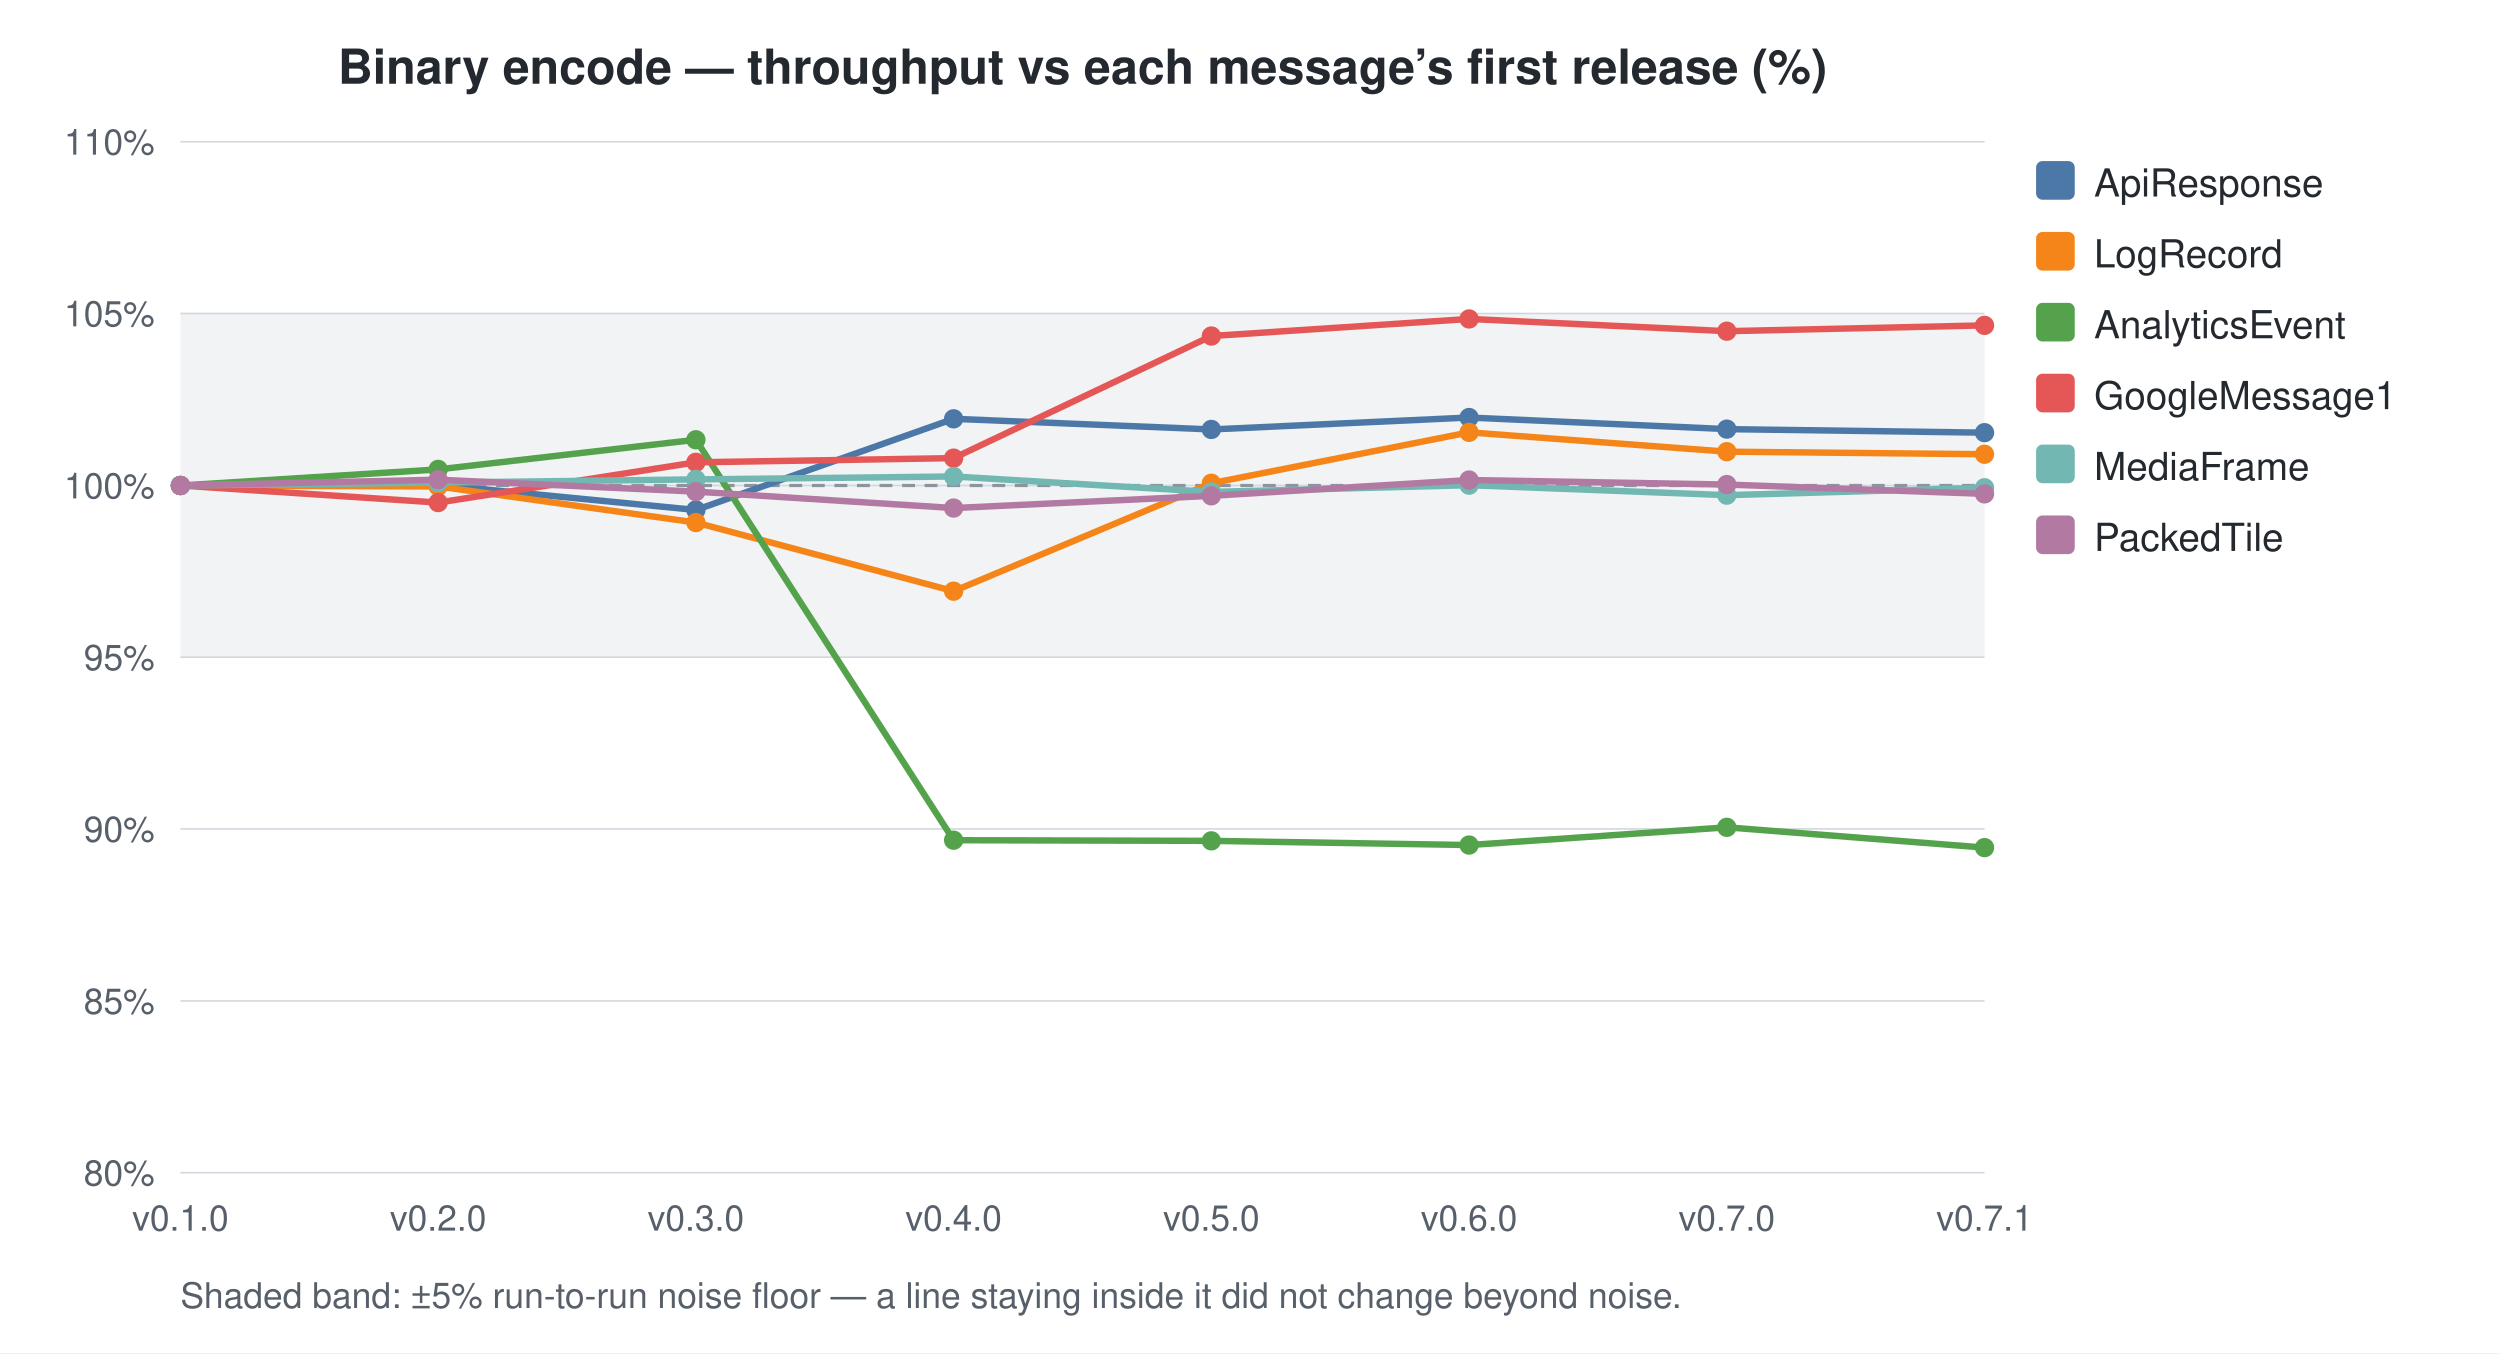
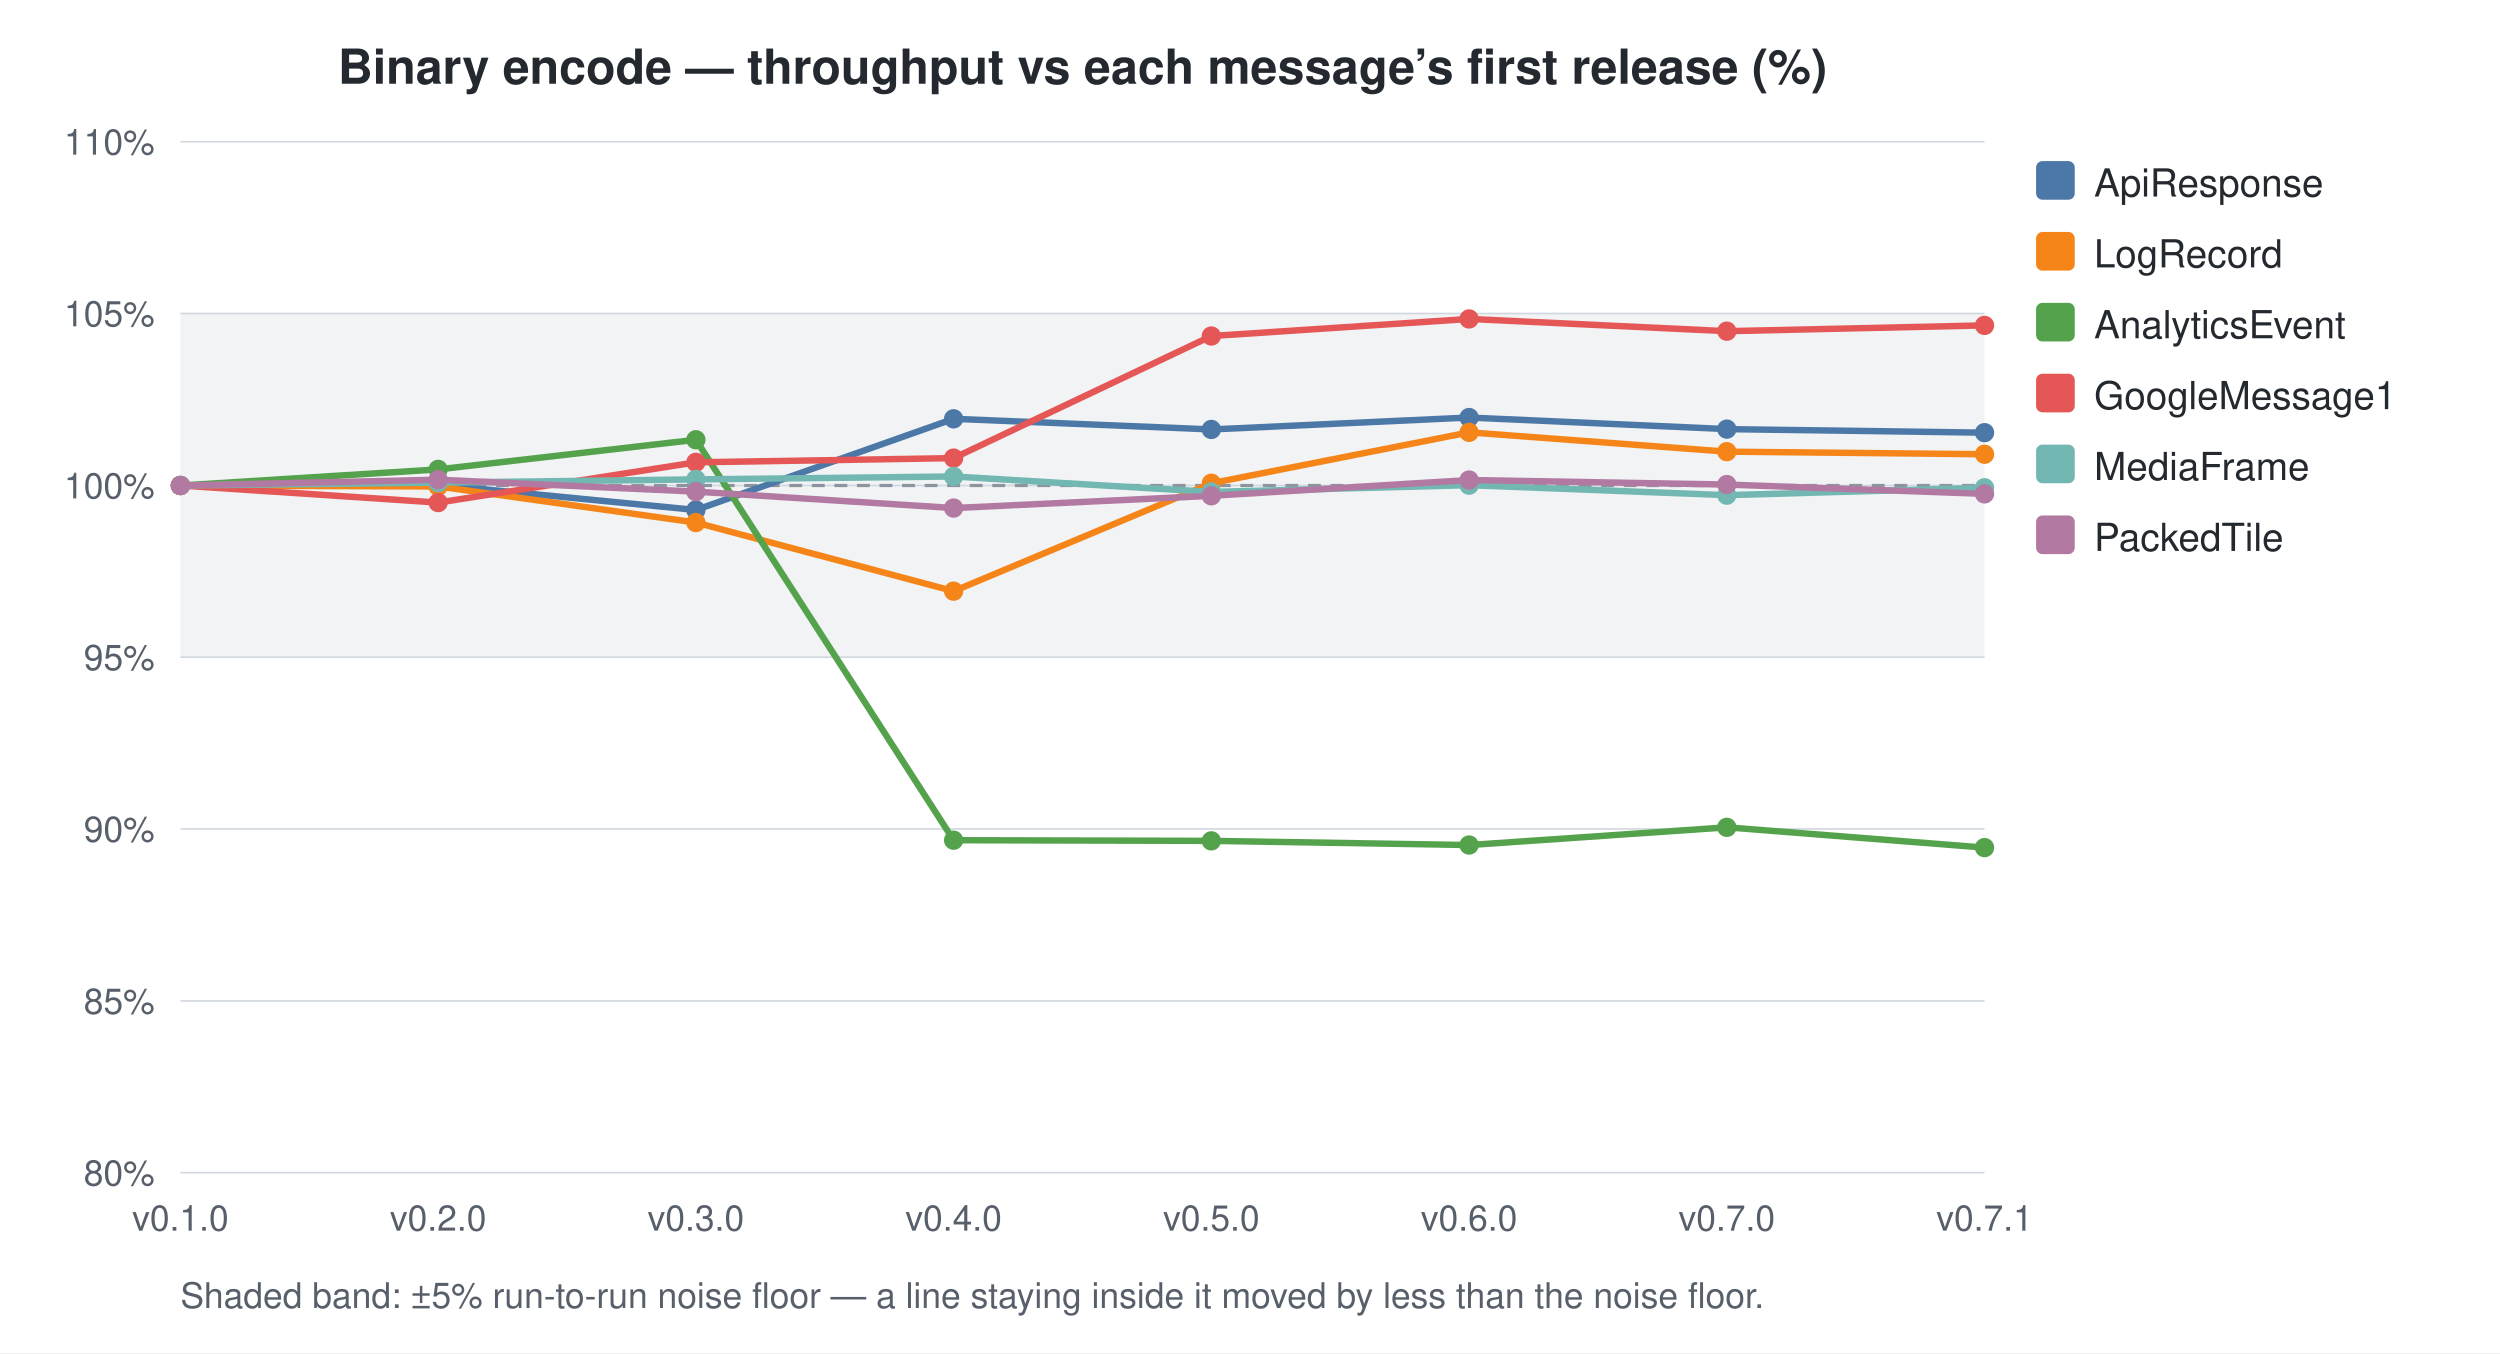
<svg xmlns="http://www.w3.org/2000/svg" width="776" height="420" viewBox="0 0 776 420">
  <style>
    text { font-family: -apple-system, BlinkMacSystemFont, "Segoe UI", Helvetica, Arial, sans-serif; }
    .title { font-size: 15px; font-weight: 600; fill: #24292f; }
    .axis-label { font-size: 11px; fill: #57606a; }
    .legend-text { font-size: 12px; fill: #24292f; }
    .grid { stroke: #d0d7de; stroke-width: 0.5; }
    .baseline { stroke: #8c959f; stroke-width: 1; stroke-dasharray: 4 3; }
    .noise-band { fill: #b1bac4; opacity: 0.18; }
    .footnote { font-size: 11px; fill: #57606a; }
  </style>
  <rect width="100%" height="100%" fill="white" />
  <rect x="56" y="97.3" width="560" height="106.7" class="noise-band" />
  <text x="336.0" y="26" text-anchor="middle" class="title">Binary encode — throughput vs each message’s first release (%)</text>
  <line x1="56" y1="364.0" x2="616" y2="364.0" class="grid" />
  <text x="48" y="368.0" text-anchor="end" class="axis-label">80%</text>
  <line x1="56" y1="310.7" x2="616" y2="310.7" class="grid" />
  <text x="48" y="314.7" text-anchor="end" class="axis-label">85%</text>
  <line x1="56" y1="257.3" x2="616" y2="257.3" class="grid" />
  <text x="48" y="261.3" text-anchor="end" class="axis-label">90%</text>
  <line x1="56" y1="204.0" x2="616" y2="204.0" class="grid" />
  <text x="48" y="208.0" text-anchor="end" class="axis-label">95%</text>
  <line x1="56" y1="150.7" x2="616" y2="150.7" class="grid" />
  <text x="48" y="154.7" text-anchor="end" class="axis-label">100%</text>
  <line x1="56" y1="97.3" x2="616" y2="97.3" class="grid" />
  <text x="48" y="101.3" text-anchor="end" class="axis-label">105%</text>
  <line x1="56" y1="44.0" x2="616" y2="44.0" class="grid" />
  <text x="48" y="48.0" text-anchor="end" class="axis-label">110%</text>
  <line x1="56" y1="150.7" x2="616" y2="150.7" class="baseline" />
  <text x="56.0" y="382" text-anchor="middle" class="axis-label">v0.1.0</text>
  <text x="136.0" y="382" text-anchor="middle" class="axis-label">v0.2.0</text>
  <text x="216.0" y="382" text-anchor="middle" class="axis-label">v0.3.0</text>
  <text x="296.0" y="382" text-anchor="middle" class="axis-label">v0.4.0</text>
  <text x="376.0" y="382" text-anchor="middle" class="axis-label">v0.5.0</text>
  <text x="456.0" y="382" text-anchor="middle" class="axis-label">v0.6.0</text>
  <text x="536.0" y="382" text-anchor="middle" class="axis-label">v0.7.0</text>
  <text x="616.0" y="382" text-anchor="middle" class="axis-label">v0.7.1</text>
  <path d="M56.0,150.7 L136.0,150.5 L216.0,158.3 L296.0,130.0 L376.0,133.3 L456.0,129.6 L536.0,133.2 L616.0,134.3" fill="none" stroke="#4C78A8" stroke-width="2" />
  <circle cx="56.0" cy="150.7" r="3" fill="#4C78A8" />
  <circle cx="136.0" cy="150.5" r="3" fill="#4C78A8" />
  <circle cx="216.0" cy="158.3" r="3" fill="#4C78A8" />
  <circle cx="296.0" cy="130.0" r="3" fill="#4C78A8" />
  <circle cx="376.0" cy="133.3" r="3" fill="#4C78A8" />
  <circle cx="456.0" cy="129.6" r="3" fill="#4C78A8" />
  <circle cx="536.0" cy="133.2" r="3" fill="#4C78A8" />
  <circle cx="616.0" cy="134.3" r="3" fill="#4C78A8" />
  <path d="M56.0,150.7 L136.0,151.0 L216.0,162.2 L296.0,183.5 L376.0,150.0 L456.0,134.2 L536.0,140.2 L616.0,141.0" fill="none" stroke="#F58518" stroke-width="2" />
  <circle cx="56.0" cy="150.7" r="3" fill="#F58518" />
  <circle cx="136.0" cy="151.0" r="3" fill="#F58518" />
  <circle cx="216.0" cy="162.2" r="3" fill="#F58518" />
  <circle cx="296.0" cy="183.5" r="3" fill="#F58518" />
  <circle cx="376.0" cy="150.0" r="3" fill="#F58518" />
  <circle cx="456.0" cy="134.2" r="3" fill="#F58518" />
  <circle cx="536.0" cy="140.2" r="3" fill="#F58518" />
  <circle cx="616.0" cy="141.0" r="3" fill="#F58518" />
  <path d="M56.0,150.7 L136.0,145.7 L216.0,136.5 L296.0,260.8 L376.0,261.0 L456.0,262.3 L536.0,256.8 L616.0,263.1" fill="none" stroke="#54A24B" stroke-width="2" />
  <circle cx="56.0" cy="150.7" r="3" fill="#54A24B" />
  <circle cx="136.0" cy="145.7" r="3" fill="#54A24B" />
  <circle cx="216.0" cy="136.5" r="3" fill="#54A24B" />
  <circle cx="296.0" cy="260.8" r="3" fill="#54A24B" />
  <circle cx="376.0" cy="261.0" r="3" fill="#54A24B" />
  <circle cx="456.0" cy="262.3" r="3" fill="#54A24B" />
  <circle cx="536.0" cy="256.8" r="3" fill="#54A24B" />
  <circle cx="616.0" cy="263.1" r="3" fill="#54A24B" />
  <path d="M56.0,150.7 L136.0,156.0 L216.0,143.5 L296.0,142.2 L376.0,104.3 L456.0,99.0 L536.0,102.8 L616.0,101.0" fill="none" stroke="#E45756" stroke-width="2" />
  <circle cx="56.0" cy="150.7" r="3" fill="#E45756" />
  <circle cx="136.0" cy="156.0" r="3" fill="#E45756" />
  <circle cx="216.0" cy="143.5" r="3" fill="#E45756" />
  <circle cx="296.0" cy="142.2" r="3" fill="#E45756" />
  <circle cx="376.0" cy="104.3" r="3" fill="#E45756" />
  <circle cx="456.0" cy="99.0" r="3" fill="#E45756" />
  <circle cx="536.0" cy="102.8" r="3" fill="#E45756" />
  <circle cx="616.0" cy="101.0" r="3" fill="#E45756" />
  <path d="M56.0,150.7 L136.0,149.8 L216.0,148.8 L296.0,147.9 L376.0,152.7 L456.0,150.6 L536.0,153.7 L616.0,151.4" fill="none" stroke="#72B7B2" stroke-width="2" />
  <circle cx="56.0" cy="150.7" r="3" fill="#72B7B2" />
  <circle cx="136.0" cy="149.8" r="3" fill="#72B7B2" />
  <circle cx="216.0" cy="148.8" r="3" fill="#72B7B2" />
  <circle cx="296.0" cy="147.9" r="3" fill="#72B7B2" />
  <circle cx="376.0" cy="152.7" r="3" fill="#72B7B2" />
  <circle cx="456.0" cy="150.6" r="3" fill="#72B7B2" />
  <circle cx="536.0" cy="153.7" r="3" fill="#72B7B2" />
  <circle cx="616.0" cy="151.4" r="3" fill="#72B7B2" />
  <path d="M56.0,150.7 L136.0,148.9 L216.0,152.6 L296.0,157.7 L376.0,153.9 L456.0,149.0 L536.0,150.4 L616.0,153.3" fill="none" stroke="#B279A2" stroke-width="2" />
  <circle cx="56.0" cy="150.7" r="3" fill="#B279A2" />
  <circle cx="136.0" cy="148.9" r="3" fill="#B279A2" />
  <circle cx="216.0" cy="152.6" r="3" fill="#B279A2" />
  <circle cx="296.0" cy="157.7" r="3" fill="#B279A2" />
  <circle cx="376.0" cy="153.9" r="3" fill="#B279A2" />
  <circle cx="456.0" cy="149.0" r="3" fill="#B279A2" />
  <circle cx="536.0" cy="150.4" r="3" fill="#B279A2" />
  <circle cx="616.0" cy="153.3" r="3" fill="#B279A2" />
  <rect x="632" y="50" width="12" height="12" rx="2" fill="#4C78A8" />
  <text x="650" y="61" class="legend-text">ApiResponse</text>
  <rect x="632" y="72" width="12" height="12" rx="2" fill="#F58518" />
  <text x="650" y="83" class="legend-text">LogRecord</text>
  <rect x="632" y="94" width="12" height="12" rx="2" fill="#54A24B" />
  <text x="650" y="105" class="legend-text">AnalyticsEvent</text>
  <rect x="632" y="116" width="12" height="12" rx="2" fill="#E45756" />
  <text x="650" y="127" class="legend-text">GoogleMessage1</text>
  <rect x="632" y="138" width="12" height="12" rx="2" fill="#72B7B2" />
  <text x="650" y="149" class="legend-text">MediaFrame</text>
  <rect x="632" y="160" width="12" height="12" rx="2" fill="#B279A2" />
  <text x="650" y="171" class="legend-text">PackedTile</text>
-   <text x="56" y="406.0" class="footnote">Shaded band: ±5% run-to-run noise floor — a line staying inside it did not change beyond noise.</text>
+   <text x="56" y="406.0" class="footnote">Shaded band: ±5% run-to-run noise floor — a line staying inside it moved by less than the noise floor.</text>
</svg>
